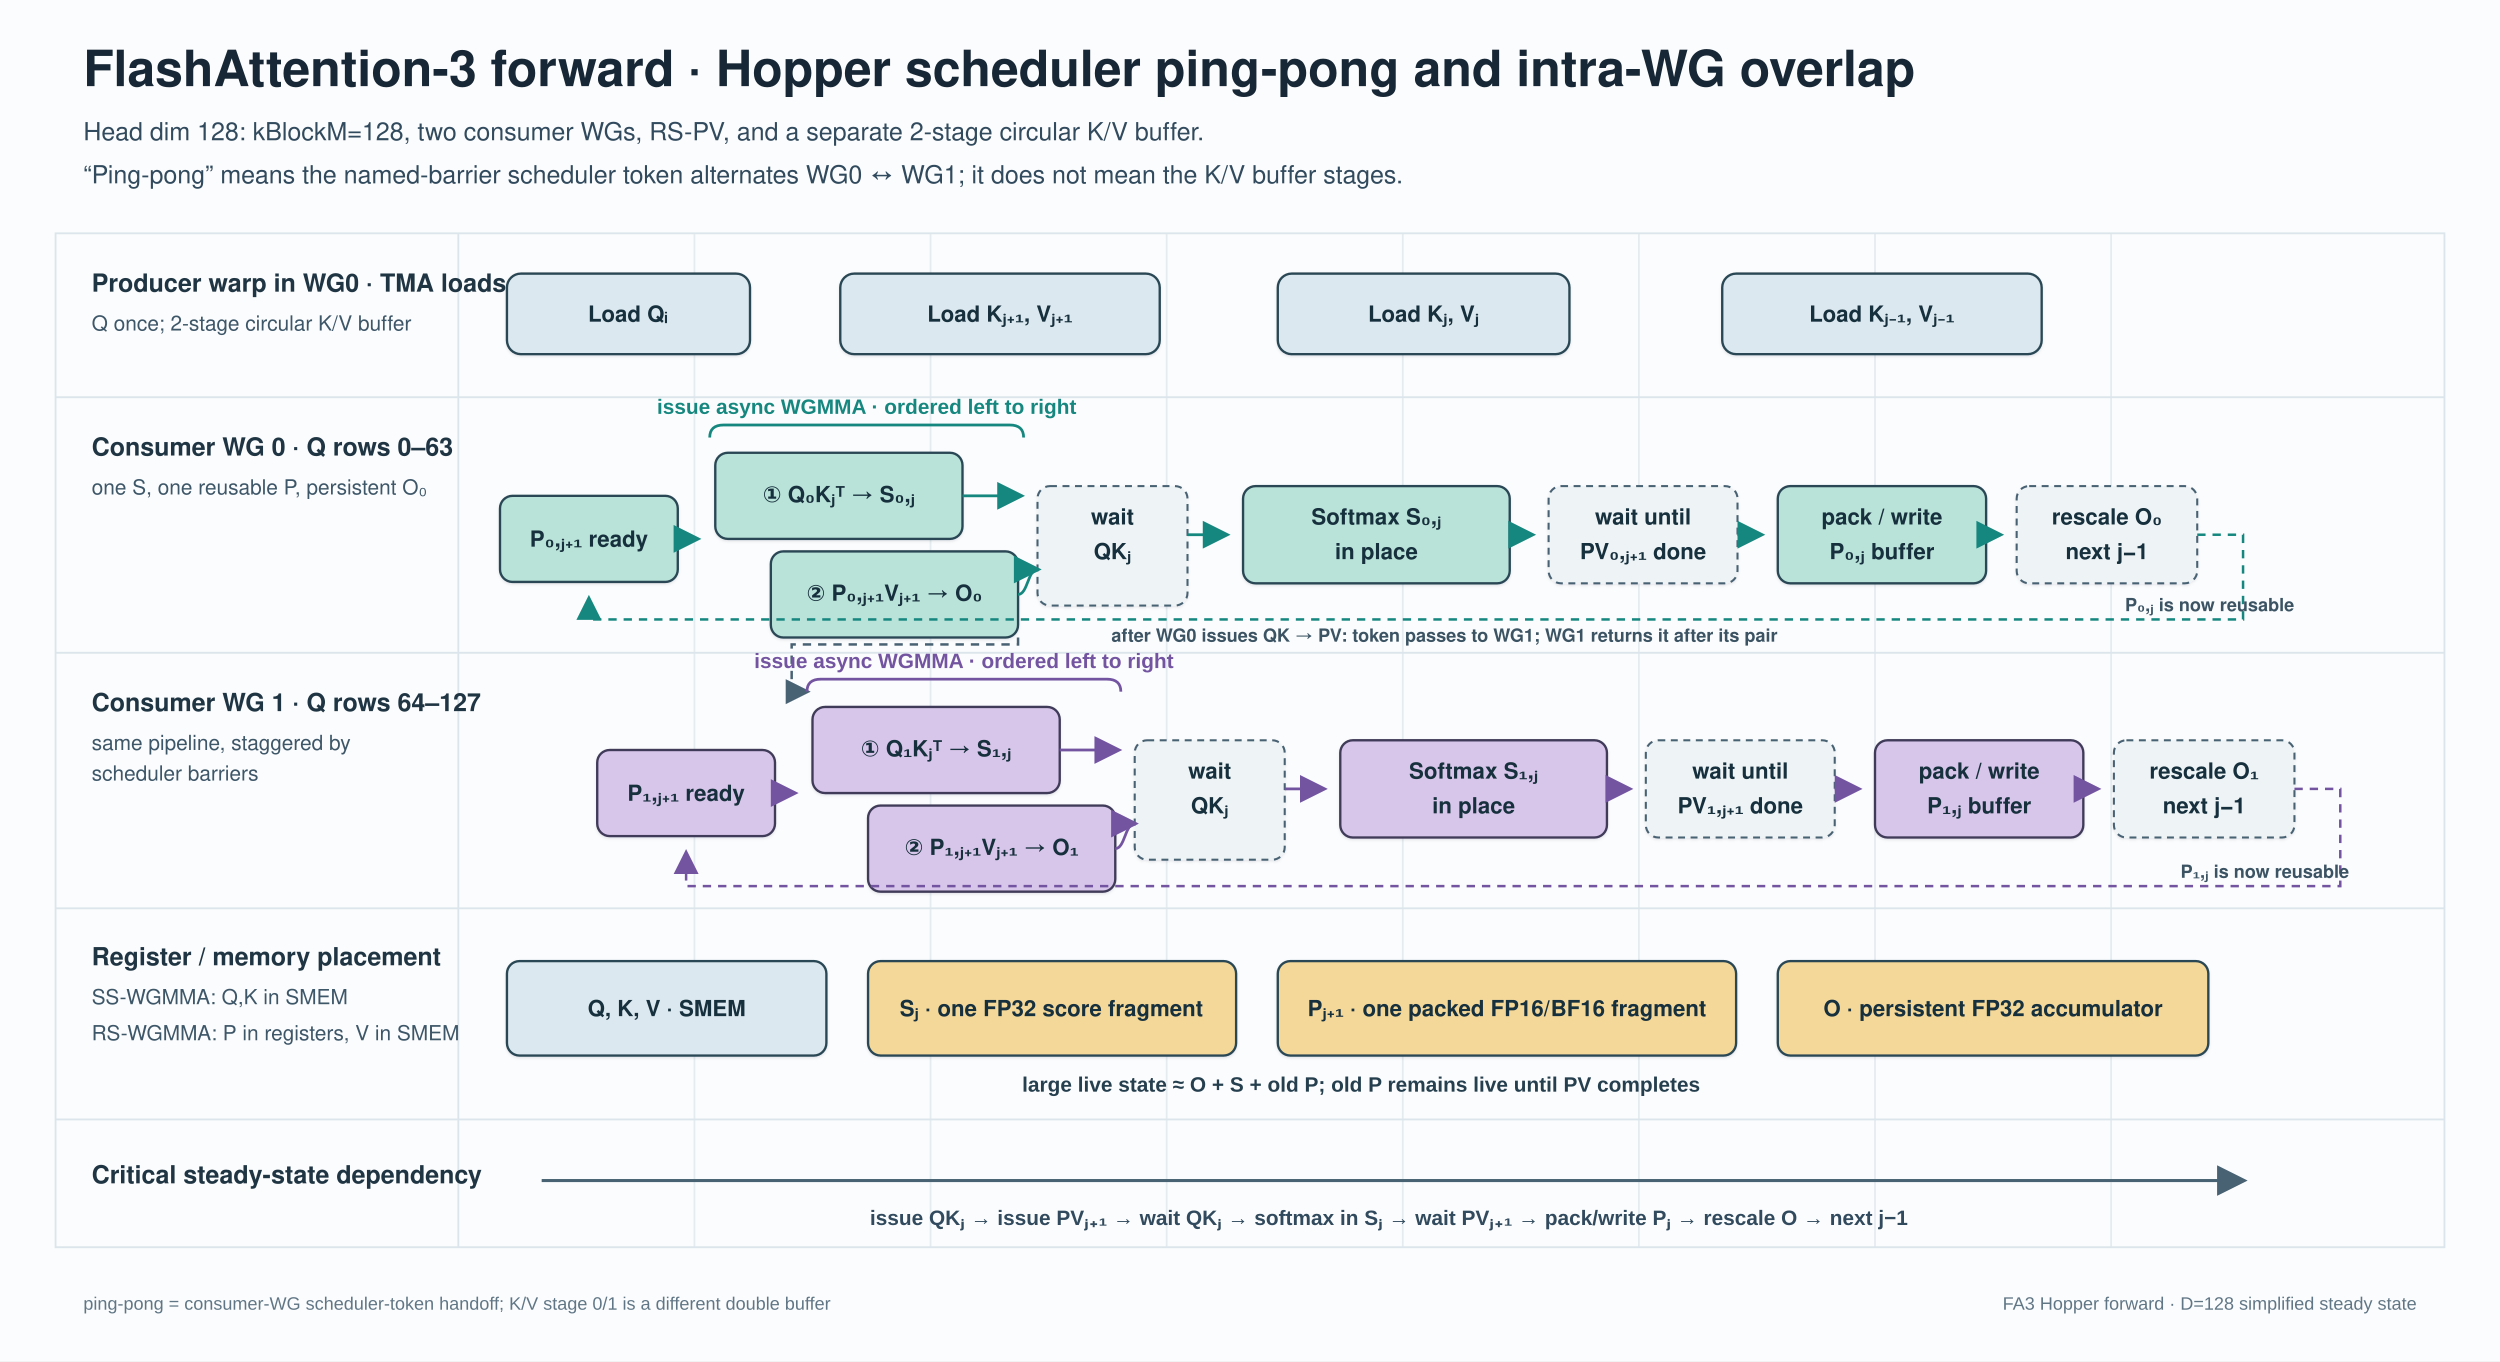
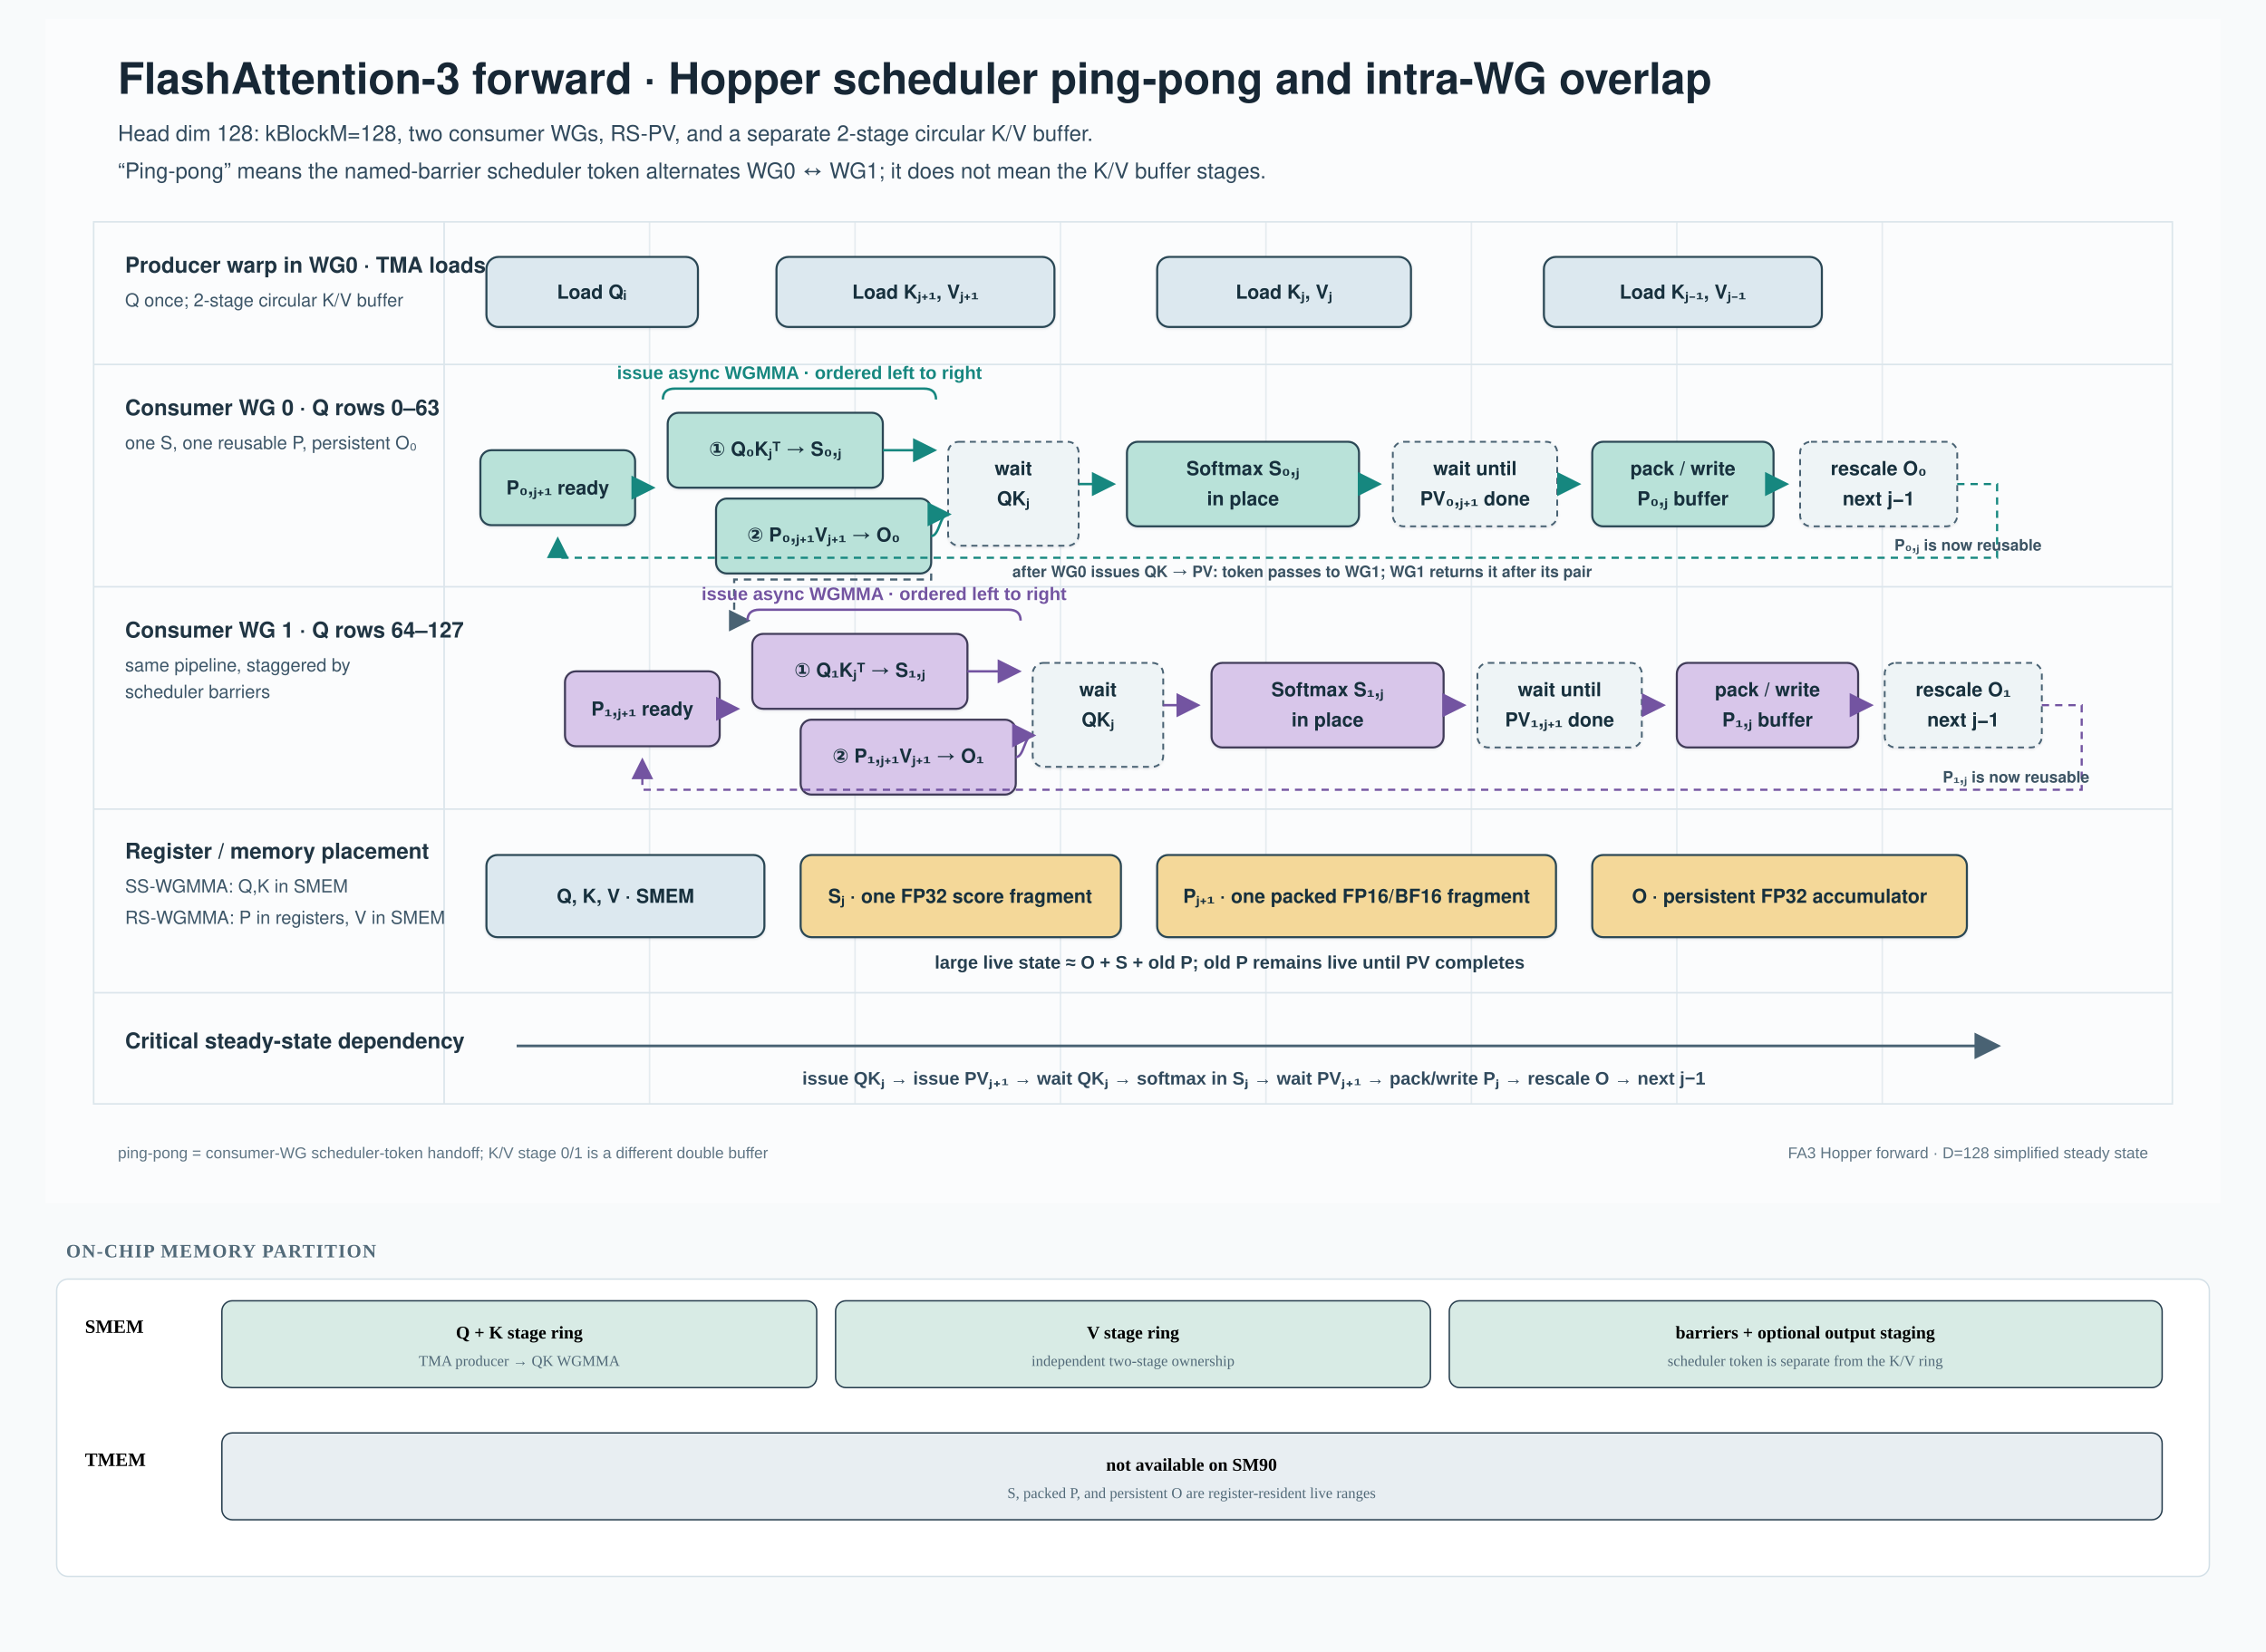
- <svg xmlns="http://www.w3.org/2000/svg" width="1800" height="980" viewBox="0 0 1800 980" role="img" aria-labelledby="title desc">
+ <svg xmlns="http://www.w3.org/2000/svg" width="2400" height="1750" viewBox="0 0 2400 1750" role="img" aria-labelledby="title desc">
  <defs>
    <marker id="arrow" markerWidth="10" markerHeight="10" refX="8.5" refY="5" orient="auto" markerUnits="strokeWidth">
      <path d="M0,0 L10,5 L0,10 Z" fill="#496273" />
    </marker>
    <marker id="arrow-teal" markerWidth="10" markerHeight="10" refX="8.5" refY="5" orient="auto" markerUnits="strokeWidth">
      <path d="M0,0 L10,5 L0,10 Z" fill="#16877f" />
    </marker>
    <marker id="arrow-purple" markerWidth="10" markerHeight="10" refX="8.5" refY="5" orient="auto" markerUnits="strokeWidth">
      <path d="M0,0 L10,5 L0,10 Z" fill="#7354a1" />
    </marker>
    <filter id="shadow" x="-10%" y="-20%" width="120%" height="140%">
      <feDropShadow dx="0" dy="1" stdDeviation="1.2" flood-color="#152735" flood-opacity="0.10" />
    </filter>
    <style>
      .bg { fill: #fbfcfd; }
      .grid { stroke: #dbe5eb; stroke-width: 1.3; }
      .title { font-family: "Helvetica Neue", Helvetica, Arial, sans-serif; font-size: 36px; font-weight: 700; fill: #172735; }
      .subtitle { font-family: "Helvetica Neue", Helvetica, Arial, sans-serif; font-size: 18px; font-weight: 400; fill: #314a5d; }
      .lane-title { font-family: "Helvetica Neue", Helvetica, Arial, sans-serif; font-size: 18px; font-weight: 700; fill: #203543; }
      .lane-sub { font-family: "Helvetica Neue", Helvetica, Arial, sans-serif; font-size: 15px; font-weight: 400; fill: #3d5668; }
      .box-text { font-family: "Helvetica Neue", Helvetica, Arial, sans-serif; font-size: 16px; font-weight: 650; fill: #17303d; text-anchor: middle; dominant-baseline: middle; }
      .small { font-family: "Helvetica Neue", Helvetica, Arial, sans-serif; font-size: 14px; font-weight: 600; fill: #3b5363; }
      .tiny { font-family: "Helvetica Neue", Helvetica, Arial,sans-serif; font-size: 13px; font-weight: 600; fill: #3b5363; }
      .teal-box { fill: #b9e2d9; stroke: #294754; stroke-width: 1.7; }
      .purple-box { fill: #d8c6ea; stroke: #3f3a59; stroke-width: 1.7; }
      .load-box { fill: #dce8ef; stroke: #294754; stroke-width: 1.7; }
      .reg-box { fill: #f4d899; stroke: #294754; stroke-width: 1.7; }
      .wait-box { fill: #eef4f6; stroke: #496273; stroke-width: 1.5; stroke-dasharray: 5 4; }
      .edge { fill: none; stroke: #496273; stroke-width: 2; marker-end: url(#arrow); }
      .teal-edge { fill: none; stroke: #16877f; stroke-width: 2; marker-end: url(#arrow-teal); }
      .purple-edge { fill: none; stroke: #7354a1; stroke-width: 2; marker-end: url(#arrow-purple); }
      .loop { fill: none; stroke-width: 1.8; stroke-dasharray: 6 5; }
      .bracket { fill: none; stroke-width: 2; }
    </style>
  </defs>
-   <rect class="bg" width="1800" height="980" />
-   <text class="title" x="60" y="62">FlashAttention-3 forward · Hopper scheduler ping-pong and intra-WG overlap</text>
-   <text class="subtitle" x="60" y="101">Head dim 128: kBlockM=128, two consumer WGs, RS-PV, and a separate 2-stage circular K/V buffer.</text>
-   <text class="subtitle" x="60" y="132">“Ping-pong” means the named-barrier scheduler token alternates WG0 ↔ WG1; it does not mean the K/V buffer stages.</text>
-   <rect x="40" y="168" width="1720" height="730" fill="none" class="grid" />
-   <line x1="330" y1="168" x2="330" y2="898" class="grid" />
-   <line x1="40" y1="286" x2="1760" y2="286" class="grid" />
-   <line x1="40" y1="470" x2="1760" y2="470" class="grid" />
-   <line x1="40" y1="654" x2="1760" y2="654" class="grid" />
-   <line x1="40" y1="806" x2="1760" y2="806" class="grid" />
-   <line x1="500" y1="168" x2="500" y2="898" class="grid" opacity="0.7" />
-   <line x1="670" y1="168" x2="670" y2="898" class="grid" opacity="0.7" />
-   <line x1="840" y1="168" x2="840" y2="898" class="grid" opacity="0.7" />
-   <line x1="1010" y1="168" x2="1010" y2="898" class="grid" opacity="0.7" />
-   <line x1="1180" y1="168" x2="1180" y2="898" class="grid" opacity="0.7" />
-   <line x1="1350" y1="168" x2="1350" y2="898" class="grid" opacity="0.7" />
-   <line x1="1520" y1="168" x2="1520" y2="898" class="grid" opacity="0.7" />
-   <text class="lane-title" x="66" y="210">Producer warp in WG0 · TMA loads</text>
-   <text class="lane-sub" x="66" y="238">Q once; 2-stage circular K/V buffer</text>
-   <text class="lane-title" x="66" y="328">Consumer WG 0 · Q rows 0–63</text>
-   <text class="lane-sub" x="66" y="356">one S, one reusable P, persistent O₀</text>
-   <text class="lane-title" x="66" y="512">Consumer WG 1 · Q rows 64–127</text>
-   <text class="lane-sub" x="66" y="540">same pipeline, staggered by</text>
-   <text class="lane-sub" x="66" y="562">scheduler barriers</text>
-   <text class="lane-title" x="66" y="695">Register / memory placement</text>
-   <text class="lane-sub" x="66" y="723">SS-WGMMA: Q,K in SMEM</text>
-   <text class="lane-sub" x="66" y="749">RS-WGMMA: P in registers, V in SMEM</text>
-   <text class="lane-title" x="66" y="852">Critical steady-state dependency</text>
-   <g filter="url(#shadow)">
-     <rect class="load-box" x="365" y="197" width="175" height="58" rx="10" />
-     <rect class="load-box" x="605" y="197" width="230" height="58" rx="10" />
-     <rect class="load-box" x="920" y="197" width="210" height="58" rx="10" />
-     <rect class="load-box" x="1240" y="197" width="230" height="58" rx="10" />
+   <rect width="2400" height="1750" fill="#f8fafb" />
+   <g transform="translate(48 20) scale(1.28)">
+     <rect class="bg" width="1800" height="980" />
+     <text class="title" x="60" y="62">FlashAttention-3 forward · Hopper scheduler ping-pong and intra-WG overlap</text>
+     <text class="subtitle" x="60" y="101">Head dim 128: kBlockM=128, two consumer WGs, RS-PV, and a separate 2-stage circular K/V buffer.</text>
+     <text class="subtitle" x="60" y="132">“Ping-pong” means the named-barrier scheduler token alternates WG0 ↔ WG1; it does not mean the K/V buffer stages.</text>
+     <rect x="40" y="168" width="1720" height="730" fill="none" class="grid" />
+     <line x1="330" y1="168" x2="330" y2="898" class="grid" />
+     <line x1="40" y1="286" x2="1760" y2="286" class="grid" />
+     <line x1="40" y1="470" x2="1760" y2="470" class="grid" />
+     <line x1="40" y1="654" x2="1760" y2="654" class="grid" />
+     <line x1="40" y1="806" x2="1760" y2="806" class="grid" />
+     <line x1="500" y1="168" x2="500" y2="898" class="grid" opacity="0.7" />
+     <line x1="670" y1="168" x2="670" y2="898" class="grid" opacity="0.7" />
+     <line x1="840" y1="168" x2="840" y2="898" class="grid" opacity="0.7" />
+     <line x1="1010" y1="168" x2="1010" y2="898" class="grid" opacity="0.7" />
+     <line x1="1180" y1="168" x2="1180" y2="898" class="grid" opacity="0.7" />
+     <line x1="1350" y1="168" x2="1350" y2="898" class="grid" opacity="0.7" />
+     <line x1="1520" y1="168" x2="1520" y2="898" class="grid" opacity="0.7" />
+     <text class="lane-title" x="66" y="210">Producer warp in WG0 · TMA loads</text>
+     <text class="lane-sub" x="66" y="238">Q once; 2-stage circular K/V buffer</text>
+     <text class="lane-title" x="66" y="328">Consumer WG 0 · Q rows 0–63</text>
+     <text class="lane-sub" x="66" y="356">one S, one reusable P, persistent O₀</text>
+     <text class="lane-title" x="66" y="512">Consumer WG 1 · Q rows 64–127</text>
+     <text class="lane-sub" x="66" y="540">same pipeline, staggered by</text>
+     <text class="lane-sub" x="66" y="562">scheduler barriers</text>
+     <text class="lane-title" x="66" y="695">Register / memory placement</text>
+     <text class="lane-sub" x="66" y="723">SS-WGMMA: Q,K in SMEM</text>
+     <text class="lane-sub" x="66" y="749">RS-WGMMA: P in registers, V in SMEM</text>
+     <text class="lane-title" x="66" y="852">Critical steady-state dependency</text>
+     <g filter="url(#shadow)">
+       <rect class="load-box" x="365" y="197" width="175" height="58" rx="10" />
+       <rect class="load-box" x="605" y="197" width="230" height="58" rx="10" />
+       <rect class="load-box" x="920" y="197" width="210" height="58" rx="10" />
+       <rect class="load-box" x="1240" y="197" width="230" height="58" rx="10" />
+     </g>
+     <text class="box-text" x="452" y="226">Load Qᵢ</text>
+     <text class="box-text" x="720" y="226">Load Kⱼ₊₁, Vⱼ₊₁</text>
+     <text class="box-text" x="1025" y="226">Load Kⱼ, Vⱼ</text>
+     <text class="box-text" x="1355" y="226">Load Kⱼ₋₁, Vⱼ₋₁</text>
+     <path d="M733 459 V464 H570 V498 H581" fill="none" stroke="#496273" stroke-width="1.8" stroke-dasharray="6 5" marker-end="url(#arrow)" />
+     <text class="tiny" x="1040" y="462" text-anchor="middle" fill="#496273">after WG0 issues QK → PV: token passes to WG1; WG1 returns it after its pair</text>
+     <g filter="url(#shadow)">
+       <rect class="teal-box" x="360" y="357" width="128" height="62" rx="9" />
+       <rect class="teal-box" x="515" y="326" width="178" height="62" rx="9" />
+       <rect class="teal-box" x="555" y="397" width="178" height="62" rx="9" />
+       <rect class="wait-box" x="747" y="350" width="108" height="86" rx="9" />
+       <rect class="teal-box" x="895" y="350" width="192" height="70" rx="9" />
+       <rect class="wait-box" x="1115" y="350" width="136" height="70" rx="9" />
+       <rect class="teal-box" x="1280" y="350" width="150" height="70" rx="9" />
+       <rect class="wait-box" x="1452" y="350" width="130" height="70" rx="9" />
+     </g>
+     <text class="box-text" x="424" y="388">P₀,ⱼ₊₁ ready</text>
+     <text class="box-text" x="604" y="357">① Q₀Kⱼᵀ → S₀,ⱼ</text>
+     <text class="box-text" x="644" y="428">② P₀,ⱼ₊₁Vⱼ₊₁ → O₀</text>
+     <text class="box-text" x="801" y="372">wait</text>
+     <text class="box-text" x="801" y="397">QKⱼ</text>
+     <text class="box-text" x="991" y="372">Softmax S₀,ⱼ</text>
+     <text class="box-text" x="991" y="397">in place</text>
+     <text class="box-text" x="1183" y="372">wait until</text>
+     <text class="box-text" x="1183" y="397">PV₀,ⱼ₊₁ done</text>
+     <text class="box-text" x="1355" y="372">pack / write</text>
+     <text class="box-text" x="1355" y="397">P₀,ⱼ buffer</text>
+     <text class="box-text" x="1517" y="372">rescale O₀</text>
+     <text class="box-text" x="1517" y="397">next j−1</text>
+     <path d="M511 315 Q511 306 521 306 H727 Q737 306 737 315" class="bracket" stroke="#16877f" />
+     <text x="624" y="298" text-anchor="middle" font-family="-apple-system, BlinkMacSystemFont, 'Segoe UI', Arial, sans-serif" font-size="15" font-weight="700" fill="#16877f">issue async WGMMA · ordered left to right</text>
+     <path d="M488 388 H502" class="teal-edge" />
+     <path d="M693 357 H735" class="teal-edge" />
+     <path d="M733 428 C740 428 740 410 747 410" class="teal-edge" />
+     <path d="M855 385 H883" class="teal-edge" />
+     <path d="M1087 385 H1103" class="teal-edge" />
+     <path d="M1251 385 H1268" class="teal-edge" />
+     <path d="M1430 385 H1440" class="teal-edge" />
+     <path d="M1582 385 H1615 V446 H424 V431" class="loop" stroke="#16877f" marker-end="url(#arrow-teal)" />
+     <text class="tiny" x="1530" y="440" fill="#16877f">P₀,ⱼ is now reusable</text>
+     <g filter="url(#shadow)">
+       <rect class="purple-box" x="430" y="540" width="128" height="62" rx="9" />
+       <rect class="purple-box" x="585" y="509" width="178" height="62" rx="9" />
+       <rect class="purple-box" x="625" y="580" width="178" height="62" rx="9" />
+       <rect class="wait-box" x="817" y="533" width="108" height="86" rx="9" />
+       <rect class="purple-box" x="965" y="533" width="192" height="70" rx="9" />
+       <rect class="wait-box" x="1185" y="533" width="136" height="70" rx="9" />
+       <rect class="purple-box" x="1350" y="533" width="150" height="70" rx="9" />
+       <rect class="wait-box" x="1522" y="533" width="130" height="70" rx="9" />
+     </g>
+     <text class="box-text" x="494" y="571">P₁,ⱼ₊₁ ready</text>
+     <text class="box-text" x="674" y="540">① Q₁Kⱼᵀ → S₁,ⱼ</text>
+     <text class="box-text" x="714" y="611">② P₁,ⱼ₊₁Vⱼ₊₁ → O₁</text>
+     <text class="box-text" x="871" y="555">wait</text>
+     <text class="box-text" x="871" y="580">QKⱼ</text>
+     <text class="box-text" x="1061" y="555">Softmax S₁,ⱼ</text>
+     <text class="box-text" x="1061" y="580">in place</text>
+     <text class="box-text" x="1253" y="555">wait until</text>
+     <text class="box-text" x="1253" y="580">PV₁,ⱼ₊₁ done</text>
+     <text class="box-text" x="1425" y="555">pack / write</text>
+     <text class="box-text" x="1425" y="580">P₁,ⱼ buffer</text>
+     <text class="box-text" x="1587" y="555">rescale O₁</text>
+     <text class="box-text" x="1587" y="580">next j−1</text>
+     <path d="M581 498 Q581 489 591 489 H797 Q807 489 807 498" class="bracket" stroke="#7354a1" />
+     <text x="694" y="481" text-anchor="middle" font-family="-apple-system, BlinkMacSystemFont, 'Segoe UI', Arial, sans-serif" font-size="15" font-weight="700" fill="#7354a1">issue async WGMMA · ordered left to right</text>
+     <path d="M558 571 H572" class="purple-edge" />
+     <path d="M763 540 H805" class="purple-edge" />
+     <path d="M803 611 C810 611 810 593 817 593" class="purple-edge" />
+     <path d="M925 568 H953" class="purple-edge" />
+     <path d="M1157 568 H1173" class="purple-edge" />
+     <path d="M1321 568 H1338" class="purple-edge" />
+     <path d="M1500 568 H1510" class="purple-edge" />
+     <path d="M1652 568 H1685 V638 H494 V614" class="loop" stroke="#7354a1" marker-end="url(#arrow-purple)" />
+     <text class="tiny" x="1570" y="632" fill="#7354a1">P₁,ⱼ is now reusable</text>
+     <g filter="url(#shadow)">
+       <rect class="load-box" x="365" y="692" width="230" height="68" rx="9" />
+       <rect class="reg-box" x="625" y="692" width="265" height="68" rx="9" />
+       <rect class="reg-box" x="920" y="692" width="330" height="68" rx="9" />
+       <rect class="reg-box" x="1280" y="692" width="310" height="68" rx="9" />
+     </g>
+     <text class="box-text" x="480" y="726">Q, K, V · SMEM</text>
+     <text class="box-text" x="757" y="726">Sⱼ · one FP32 score fragment</text>
+     <text class="box-text" x="1085" y="726">Pⱼ₊₁ · one packed FP16/BF16 fragment</text>
+     <text class="box-text" x="1435" y="726">O · persistent FP32 accumulator</text>
+     <text x="980" y="786" text-anchor="middle" font-family="-apple-system, BlinkMacSystemFont, 'Segoe UI', Arial, sans-serif" font-size="15" font-weight="700" fill="#263f4f">large live state ≈ O + S + old P; old P remains live until PV completes</text>
+     <line x1="390" y1="850" x2="1615" y2="850" stroke="#496273" stroke-width="2.2" marker-end="url(#arrow)" />
+     <text x="1000" y="882" text-anchor="middle" font-family="-apple-system, BlinkMacSystemFont, 'Segoe UI', Arial, sans-serif" font-size="15" font-weight="650" fill="#314a5d">issue QKⱼ → issue PVⱼ₊₁ → wait QKⱼ → softmax in Sⱼ → wait PVⱼ₊₁ → pack/write Pⱼ → rescale O → next j−1</text>
+     <text x="60" y="943" font-family="-apple-system, BlinkMacSystemFont, 'Segoe UI', Arial, sans-serif" font-size="13" fill="#607685">ping-pong = consumer-WG scheduler-token handoff; K/V stage 0/1 is a different double buffer</text>
+     <text x="1740" y="943" text-anchor="end" font-family="-apple-system, BlinkMacSystemFont, 'Segoe UI', Arial, sans-serif" font-size="13" fill="#607685">FA3 Hopper forward · D=128 simplified steady state</text>
  </g>
-   <text class="box-text" x="452" y="226">Load Qᵢ</text>
-   <text class="box-text" x="720" y="226">Load Kⱼ₊₁, Vⱼ₊₁</text>
-   <text class="box-text" x="1025" y="226">Load Kⱼ, Vⱼ</text>
-   <text class="box-text" x="1355" y="226">Load Kⱼ₋₁, Vⱼ₋₁</text>
-   <path d="M733 459 V464 H570 V498 H581" fill="none" stroke="#496273" stroke-width="1.8" stroke-dasharray="6 5" marker-end="url(#arrow)" />
-   <text class="tiny" x="1040" y="462" text-anchor="middle" fill="#496273">after WG0 issues QK → PV: token passes to WG1; WG1 returns it after its pair</text>
-   <g filter="url(#shadow)">
-     <rect class="teal-box" x="360" y="357" width="128" height="62" rx="9" />
-     <rect class="teal-box" x="515" y="326" width="178" height="62" rx="9" />
-     <rect class="teal-box" x="555" y="397" width="178" height="62" rx="9" />
-     <rect class="wait-box" x="747" y="350" width="108" height="86" rx="9" />
-     <rect class="teal-box" x="895" y="350" width="192" height="70" rx="9" />
-     <rect class="wait-box" x="1115" y="350" width="136" height="70" rx="9" />
-     <rect class="teal-box" x="1280" y="350" width="150" height="70" rx="9" />
-     <rect class="wait-box" x="1452" y="350" width="130" height="70" rx="9" />
-   </g>
-   <text class="box-text" x="424" y="388">P₀,ⱼ₊₁ ready</text>
-   <text class="box-text" x="604" y="357">① Q₀Kⱼᵀ → S₀,ⱼ</text>
-   <text class="box-text" x="644" y="428">② P₀,ⱼ₊₁Vⱼ₊₁ → O₀</text>
-   <text class="box-text" x="801" y="372">wait</text>
-   <text class="box-text" x="801" y="397">QKⱼ</text>
-   <text class="box-text" x="991" y="372">Softmax S₀,ⱼ</text>
-   <text class="box-text" x="991" y="397">in place</text>
-   <text class="box-text" x="1183" y="372">wait until</text>
-   <text class="box-text" x="1183" y="397">PV₀,ⱼ₊₁ done</text>
-   <text class="box-text" x="1355" y="372">pack / write</text>
-   <text class="box-text" x="1355" y="397">P₀,ⱼ buffer</text>
-   <text class="box-text" x="1517" y="372">rescale O₀</text>
-   <text class="box-text" x="1517" y="397">next j−1</text>
-   <path d="M511 315 Q511 306 521 306 H727 Q737 306 737 315" class="bracket" stroke="#16877f" />
-   <text x="624" y="298" text-anchor="middle" font-family="-apple-system, BlinkMacSystemFont, 'Segoe UI', Arial, sans-serif" font-size="15" font-weight="700" fill="#16877f">issue async WGMMA · ordered left to right</text>
-   <path d="M488 388 H502" class="teal-edge" />
-   <path d="M693 357 H735" class="teal-edge" />
-   <path d="M733 428 C740 428 740 410 747 410" class="teal-edge" />
-   <path d="M855 385 H883" class="teal-edge" />
-   <path d="M1087 385 H1103" class="teal-edge" />
-   <path d="M1251 385 H1268" class="teal-edge" />
-   <path d="M1430 385 H1440" class="teal-edge" />
-   <path d="M1582 385 H1615 V446 H424 V431" class="loop" stroke="#16877f" marker-end="url(#arrow-teal)" />
-   <text class="tiny" x="1530" y="440" fill="#16877f">P₀,ⱼ is now reusable</text>
-   <g filter="url(#shadow)">
-     <rect class="purple-box" x="430" y="540" width="128" height="62" rx="9" />
-     <rect class="purple-box" x="585" y="509" width="178" height="62" rx="9" />
-     <rect class="purple-box" x="625" y="580" width="178" height="62" rx="9" />
-     <rect class="wait-box" x="817" y="533" width="108" height="86" rx="9" />
-     <rect class="purple-box" x="965" y="533" width="192" height="70" rx="9" />
-     <rect class="wait-box" x="1185" y="533" width="136" height="70" rx="9" />
-     <rect class="purple-box" x="1350" y="533" width="150" height="70" rx="9" />
-     <rect class="wait-box" x="1522" y="533" width="130" height="70" rx="9" />
-   </g>
-   <text class="box-text" x="494" y="571">P₁,ⱼ₊₁ ready</text>
-   <text class="box-text" x="674" y="540">① Q₁Kⱼᵀ → S₁,ⱼ</text>
-   <text class="box-text" x="714" y="611">② P₁,ⱼ₊₁Vⱼ₊₁ → O₁</text>
-   <text class="box-text" x="871" y="555">wait</text>
-   <text class="box-text" x="871" y="580">QKⱼ</text>
-   <text class="box-text" x="1061" y="555">Softmax S₁,ⱼ</text>
-   <text class="box-text" x="1061" y="580">in place</text>
-   <text class="box-text" x="1253" y="555">wait until</text>
-   <text class="box-text" x="1253" y="580">PV₁,ⱼ₊₁ done</text>
-   <text class="box-text" x="1425" y="555">pack / write</text>
-   <text class="box-text" x="1425" y="580">P₁,ⱼ buffer</text>
-   <text class="box-text" x="1587" y="555">rescale O₁</text>
-   <text class="box-text" x="1587" y="580">next j−1</text>
-   <path d="M581 498 Q581 489 591 489 H797 Q807 489 807 498" class="bracket" stroke="#7354a1" />
-   <text x="694" y="481" text-anchor="middle" font-family="-apple-system, BlinkMacSystemFont, 'Segoe UI', Arial, sans-serif" font-size="15" font-weight="700" fill="#7354a1">issue async WGMMA · ordered left to right</text>
-   <path d="M558 571 H572" class="purple-edge" />
-   <path d="M763 540 H805" class="purple-edge" />
-   <path d="M803 611 C810 611 810 593 817 593" class="purple-edge" />
-   <path d="M925 568 H953" class="purple-edge" />
-   <path d="M1157 568 H1173" class="purple-edge" />
-   <path d="M1321 568 H1338" class="purple-edge" />
-   <path d="M1500 568 H1510" class="purple-edge" />
-   <path d="M1652 568 H1685 V638 H494 V614" class="loop" stroke="#7354a1" marker-end="url(#arrow-purple)" />
-   <text class="tiny" x="1570" y="632" fill="#7354a1">P₁,ⱼ is now reusable</text>
-   <g filter="url(#shadow)">
-     <rect class="load-box" x="365" y="692" width="230" height="68" rx="9" />
-     <rect class="reg-box" x="625" y="692" width="265" height="68" rx="9" />
-     <rect class="reg-box" x="920" y="692" width="330" height="68" rx="9" />
-     <rect class="reg-box" x="1280" y="692" width="310" height="68" rx="9" />
-   </g>
-   <text class="box-text" x="480" y="726">Q, K, V · SMEM</text>
-   <text class="box-text" x="757" y="726">Sⱼ · one FP32 score fragment</text>
-   <text class="box-text" x="1085" y="726">Pⱼ₊₁ · one packed FP16/BF16 fragment</text>
-   <text class="box-text" x="1435" y="726">O · persistent FP32 accumulator</text>
-   <text x="980" y="786" text-anchor="middle" font-family="-apple-system, BlinkMacSystemFont, 'Segoe UI', Arial, sans-serif" font-size="15" font-weight="700" fill="#263f4f">large live state ≈ O + S + old P; old P remains live until PV completes</text>
-   <line x1="390" y1="850" x2="1615" y2="850" stroke="#496273" stroke-width="2.2" marker-end="url(#arrow)" />
-   <text x="1000" y="882" text-anchor="middle" font-family="-apple-system, BlinkMacSystemFont, 'Segoe UI', Arial, sans-serif" font-size="15" font-weight="650" fill="#314a5d">issue QKⱼ → issue PVⱼ₊₁ → wait QKⱼ → softmax in Sⱼ → wait PVⱼ₊₁ → pack/write Pⱼ → rescale O → next j−1</text>
-   <text x="60" y="943" font-family="-apple-system, BlinkMacSystemFont, 'Segoe UI', Arial, sans-serif" font-size="13" fill="#607685">ping-pong = consumer-WG scheduler-token handoff; K/V stage 0/1 is a different double buffer</text>
-   <text x="1740" y="943" text-anchor="end" font-family="-apple-system, BlinkMacSystemFont, 'Segoe UI', Arial, sans-serif" font-size="13" fill="#607685">FA3 Hopper forward · D=128 simplified steady state</text>
+   <text x="70" y="1332" font-size="20" font-weight="780" fill="#526a79" letter-spacing="1.2">ON-CHIP MEMORY PARTITION</text>
+   <rect x="60" y="1355" width="2280" height="315" rx="12" fill="#fff" stroke="#d4e0e7" stroke-width="1.5" />
+   <text x="90" y="1412" font-size="20" font-weight="760">SMEM</text>
+   <rect x="235" y="1378" width="630" height="92" rx="11" fill="#d8ebe5" stroke="#273e4e" stroke-width="1.5" />
+   <text x="550" y="1418" text-anchor="middle" font-size="19" font-weight="730">Q + K stage ring</text>
+   <text x="550" y="1447" text-anchor="middle" font-size="16" fill="#526a79">TMA producer → QK WGMMA</text>
+   <rect x="885" y="1378" width="630" height="92" rx="11" fill="#d8ebe5" stroke="#273e4e" stroke-width="1.5" />
+   <text x="1200" y="1418" text-anchor="middle" font-size="19" font-weight="730">V stage ring</text>
+   <text x="1200" y="1447" text-anchor="middle" font-size="16" fill="#526a79">independent two-stage ownership</text>
+   <rect x="1535" y="1378" width="755" height="92" rx="11" fill="#d8ebe5" stroke="#273e4e" stroke-width="1.5" />
+   <text x="1912" y="1418" text-anchor="middle" font-size="19" font-weight="730">barriers + optional output staging</text>
+   <text x="1912" y="1447" text-anchor="middle" font-size="16" fill="#526a79">scheduler token is separate from the K/V ring</text>
+   <text x="90" y="1553" font-size="20" font-weight="760">TMEM</text>
+   <rect x="235" y="1518" width="2055" height="92" rx="11" fill="#e8eef2" stroke="#273e4e" stroke-width="1.5" />
+   <text x="1262" y="1558" text-anchor="middle" font-size="19" font-weight="730">not available on SM90</text>
+   <text x="1262" y="1587" text-anchor="middle" font-size="16" fill="#526a79">S, packed P, and persistent O are register-resident live ranges</text>
</svg>
